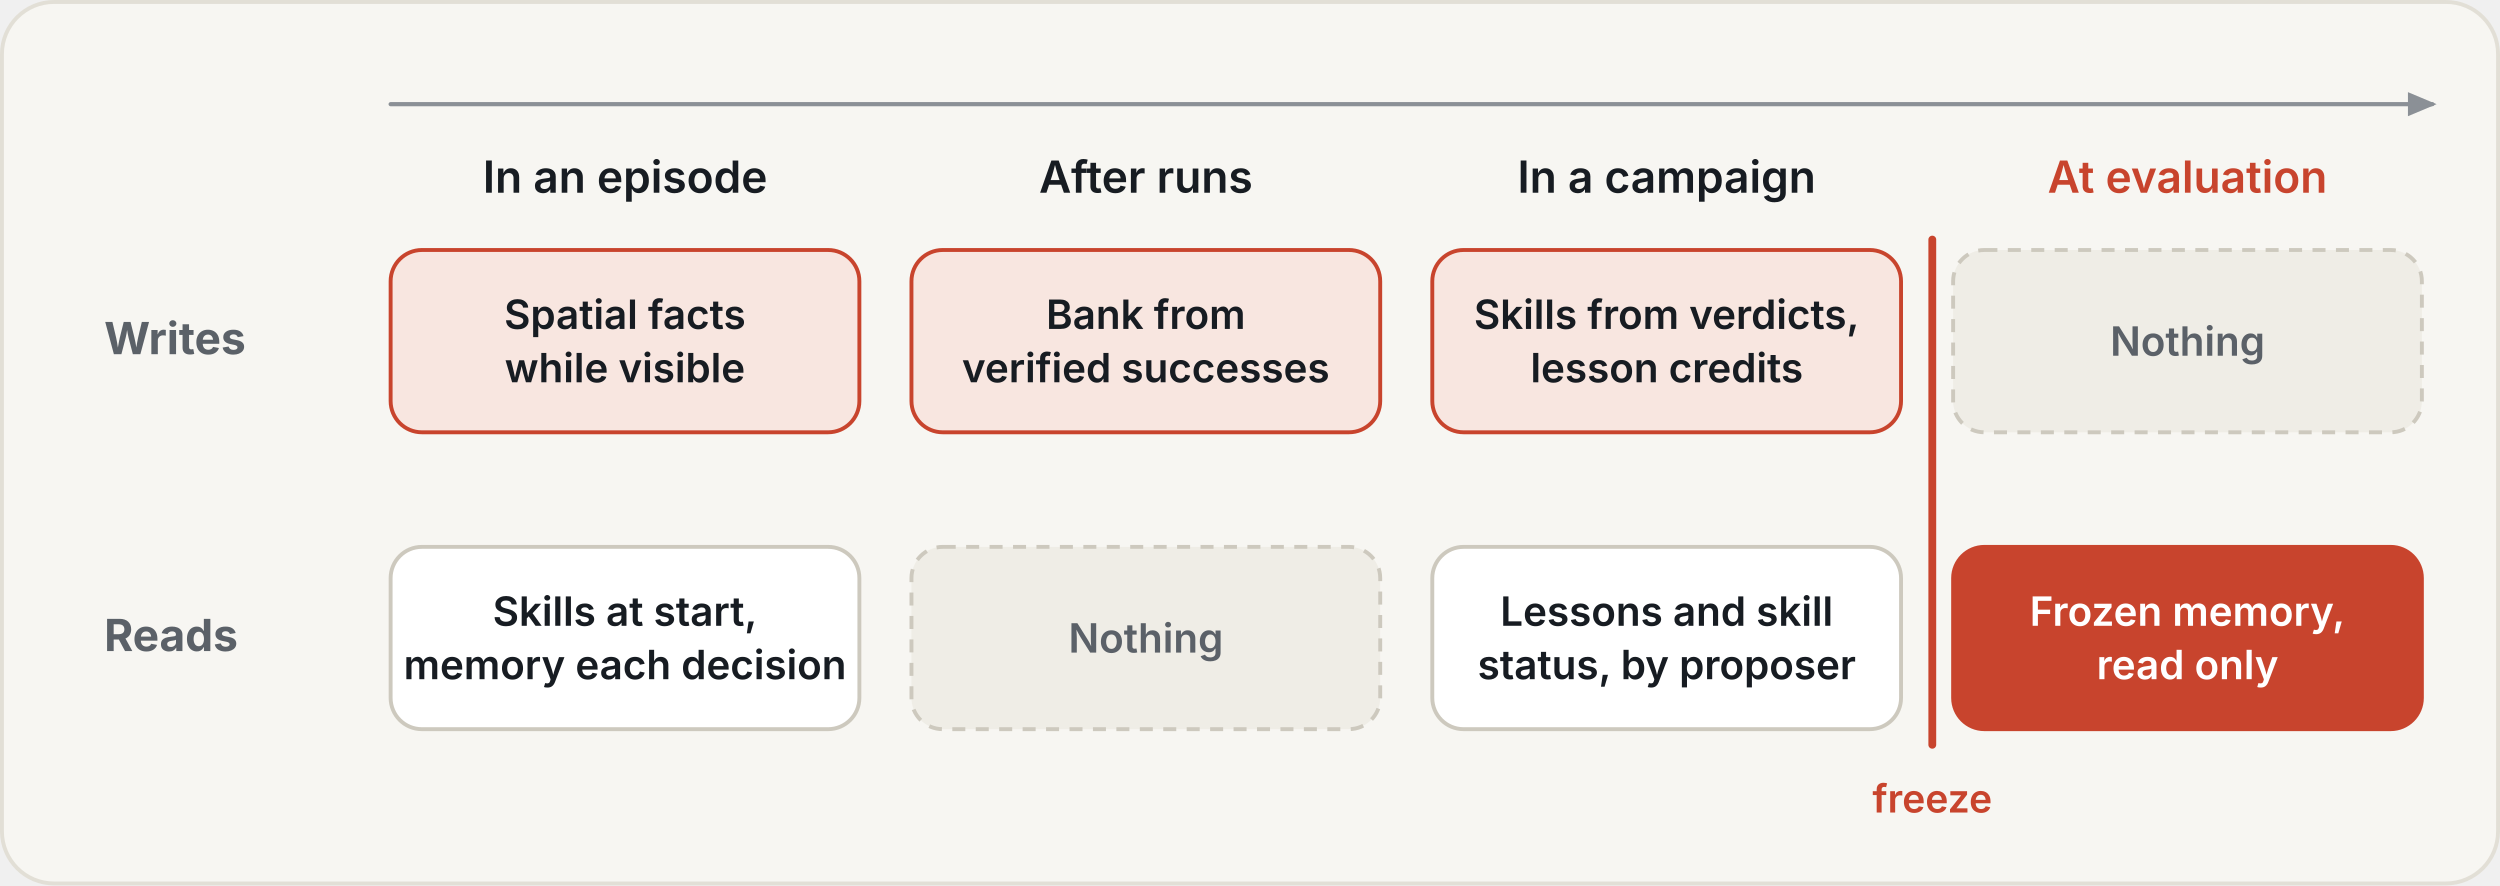
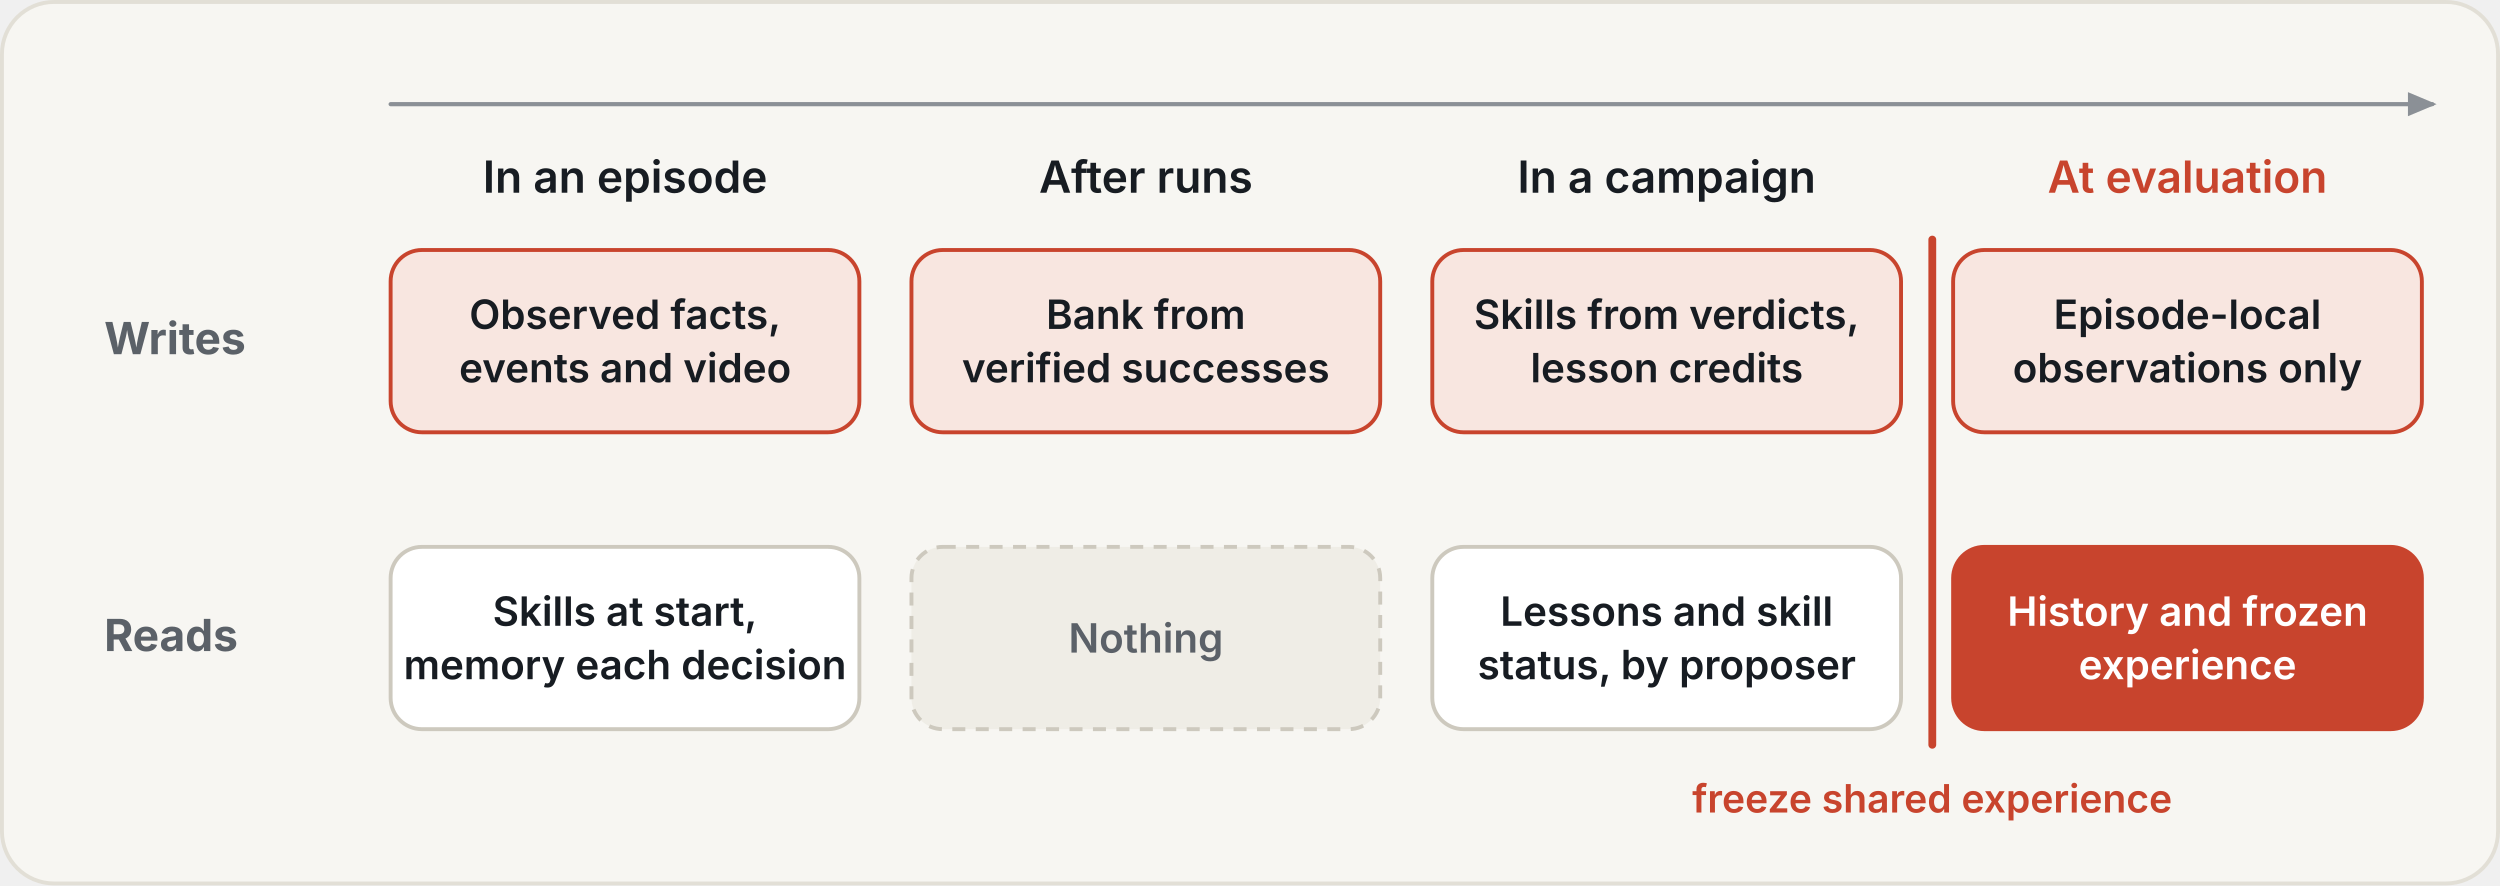
<svg xmlns="http://www.w3.org/2000/svg" viewBox="0 0 960 340" width="960" height="340" role="img" aria-labelledby="t d">
  <defs>
    <path id="b384" d="M135 0V1490H716Q970 1490 1110 1358Q1249 1225 1249 1005Q1249 852 1181 744Q1113 635 985 581L1302 0H964L680 532H440V0ZM440 779H660Q934 779 934 1005Q934 1118 866 1178Q799 1238 659 1238H440Z" />
    <path id="b459" d="M449 0 49 1490H382L555 757Q578 654 598 537Q617 420 635 305Q655 420 676 537Q697 654 722 757L904 1490H1221L1402 757Q1427 655 1448 539Q1469 423 1489 309Q1507 423 1526 539Q1546 655 1569 757L1742 1490H2076L1675 0H1327L1129 762Q1109 843 1093 932Q1077 1022 1061 1118Q1047 1025 1032 936Q1017 846 995 762L798 0Z" />
    <path id="b507" d="M440 -22Q280 -22 174 62Q68 147 68 313Q68 438 128 509Q188 580 284 613Q380 646 490 656Q634 670 698 686Q761 701 761 756V761Q761 832 716 871Q670 910 586 910Q499 910 446 872Q393 835 375 781L100 827Q143 972 272 1052Q400 1132 587 1132Q707 1132 816 1094Q924 1056 992 972Q1061 889 1061 753V0H777V155H767Q726 77 645 28Q564 -22 440 -22ZM525 189Q630 189 696 250Q763 311 763 400V521Q745 508 704 498Q664 489 619 482Q574 474 541 470Q458 458 407 423Q356 388 356 321Q356 256 404 222Q451 189 525 189Z" />
    <path id="b597" d="M537 -19Q408 -19 305 48Q202 114 142 242Q81 371 81 557Q81 748 143 876Q205 1004 308 1068Q411 1132 535 1132Q630 1132 693 1100Q756 1068 794 1021Q833 974 853 930H863V1490H1163V0H868V179H853Q832 134 793 88Q754 43 691 12Q628 -19 537 -19ZM629 222Q743 222 806 314Q869 406 869 558Q869 710 806 801Q744 892 629 892Q511 892 450 798Q389 705 389 558Q389 410 450 316Q512 222 629 222Z" />
    <path id="b614" d="M633 -22Q462 -22 338 48Q214 118 148 247Q81 376 81 553Q81 726 148 856Q214 986 334 1059Q455 1132 618 1132Q764 1132 883 1070Q1002 1008 1072 882Q1143 756 1143 565V481H378Q383 344 454 274Q525 204 638 204Q717 204 774 238Q830 271 854 336L1126 285Q1085 146 956 62Q828 -22 633 -22ZM380 669H854Q843 778 784 842Q725 906 621 906Q513 906 451 840Q389 773 380 669Z" />
    <path id="b689" d="M128 0V1118H428V0ZM278 1264Q210 1264 162 1309Q114 1354 114 1418Q114 1482 162 1527Q210 1572 278 1572Q346 1572 394 1527Q443 1482 443 1418Q443 1354 394 1309Q346 1264 278 1264Z" />
    <path id="b852" d="M128 0V1118H418V923H430Q461 1026 534 1080Q606 1133 700 1133Q751 1133 797 1123V855Q777 861 738 866Q700 870 667 870Q563 870 496 805Q428 740 428 636V0Z" />
    <path id="b871" d="M572 -22Q370 -22 238 64Q107 150 78 306L357 354Q400 198 581 198Q667 198 716 230Q766 263 766 313Q766 398 622 428L429 468Q107 534 107 785Q107 946 236 1039Q365 1132 577 1132Q776 1132 894 1051Q1012 970 1043 834L777 787Q759 844 711 880Q663 917 581 917Q507 917 457 886Q407 854 407 804Q407 762 440 732Q472 703 551 687L752 647Q1072 582 1072 345Q1072 235 1008 152Q944 70 831 24Q718 -22 572 -22Z" />
    <path id="b889" d="M683 1118V889H474V327Q474 223 576 223Q593 223 624 228Q654 232 671 236L714 11Q664 -4 614 -10Q565 -16 520 -16Q352 -16 263 66Q174 147 174 301V889H20V1118H174V1384H474V1118Z" />
    <path id="sb1022" d="M122 0V166L699 892V901H140V1118H1018V938L468 226V217H1037V0Z" />
-     <path id="sb137" d="M150 0V1490H1104V1265H417V818H1037V596H417V0Z" />
+     <path id="sb1459" d="M811 728V513H141V728Z" />
    <path id="sb1501" d="M123 -383 211 220H479L305 -383Z" />
+     <path id="sb161" d="M150 0V1490H417V874H1110V1490H1377V0H1110V649H417V0Z" />
    <path id="sb197" d="M417 1490V0H150V1490Z" />
    <path id="sb2" d="M50 0 570 1490H909L1441 0H1148L1021 369H464L342 0ZM535 584H948L883 774Q850 877 814 1002Q779 1127 737 1282Q697 1126 663 1000Q629 873 598 774Z" />
    <path id="sb281" d="M150 0V1490H417V225H1075V0Z" />
    <path id="sb300" d="M150 0V1490H452L967 669Q1007 605 1054 520Q1101 434 1150 322Q1142 430 1138 535Q1134 640 1134 708V1490H1405V0H1102L637 739Q598 801 564 862Q529 923 491 995Q453 1067 403 1164Q410 1026 416 914Q422 802 422 740V0Z" />
+     <path id="sb321" d="M788 -20Q592 -20 438 71Q283 162 193 333Q103 504 103 744Q103 985 193 1156Q283 1328 438 1419Q592 1510 788 1510Q983 1510 1138 1419Q1292 1328 1382 1156Q1471 985 1471 744Q1471 503 1382 332Q1292 162 1138 71Q983 -20 788 -20ZM788 219Q970 219 1086 354Q1202 489 1202 744Q1202 1000 1086 1136Q970 1271 788 1271Q605 1271 488 1136Q371 1000 371 744Q371 490 488 354Q605 219 788 219Z" />
    <path id="sb397" d="M673 -23Q413 -23 258 97Q104 217 95 438H358Q367 320 456 262Q545 205 671 205Q803 205 886 264Q970 324 970 420Q970 507 896 552Q822 596 701 627L532 671Q345 719 240 816Q136 913 136 1071Q136 1203 207 1302Q278 1400 401 1455Q524 1510 680 1510Q839 1510 958 1455Q1078 1400 1146 1303Q1214 1206 1217 1082H958Q948 1177 872 1230Q797 1283 676 1283Q550 1283 478 1228Q406 1172 406 1087Q406 1024 444 984Q483 945 542 921Q600 897 660 882L799 846Q909 819 1010 768Q1110 718 1174 633Q1237 548 1237 418Q1237 287 1170 188Q1103 88 977 32Q851 -23 673 -23Z" />
    <path id="sb507" d="M450 -23Q344 -23 259 16Q174 54 125 129Q76 204 76 314Q76 440 138 510Q199 579 296 610Q394 642 502 653Q648 669 713 682Q778 696 778 754V759Q778 841 728 886Q678 932 583 932Q485 932 427 889Q369 846 349 791L108 840Q157 988 286 1060Q414 1132 582 1132Q661 1132 742 1114Q822 1095 889 1052Q956 1008 997 934Q1038 859 1038 747V0H789V154H779Q742 82 661 30Q580 -23 450 -23ZM517 170Q637 170 708 239Q780 308 780 401V533Q762 519 716 508Q670 498 618 490Q567 483 533 478Q445 466 386 430Q328 394 328 317Q328 245 381 208Q434 170 517 170Z" />
    <path id="sb578" d="M728 -20Q632 -20 568 12Q505 45 467 91Q429 137 409 177H392V0H138V1490H398V933H409Q428 972 465 1018Q502 1065 566 1098Q630 1132 729 1132Q858 1132 962 1066Q1067 1000 1128 872Q1190 743 1190 557Q1190 373 1130 244Q1069 115 965 48Q861 -20 728 -20ZM658 194Q788 194 856 298Q923 401 923 558Q923 714 856 816Q790 918 658 918Q529 918 461 820Q393 721 393 558Q393 395 462 294Q531 194 658 194Z" />
    <path id="sb586" d="M623 -23Q460 -23 340 50Q220 122 154 252Q89 381 89 553Q89 727 154 858Q220 988 340 1060Q460 1132 623 1132Q810 1132 940 1038Q1069 945 1105 781L862 730Q841 817 780 869Q719 921 625 921Q489 921 422 816Q354 711 354 554Q354 451 384 368Q414 285 474 236Q534 188 625 188Q721 188 782 242Q844 297 865 387L1108 336Q1072 169 942 73Q812 -23 623 -23Z" />
    <path id="sb597" d="M550 -20Q418 -20 314 48Q209 115 149 244Q89 373 89 557Q89 743 150 872Q211 1000 316 1066Q420 1132 549 1132Q649 1132 712 1098Q776 1065 813 1018Q850 972 870 933H881V1490H1141V0H886V177H870Q849 137 811 91Q773 45 710 12Q646 -20 550 -20ZM621 194Q748 194 817 294Q886 395 886 558Q886 721 818 820Q749 918 621 918Q489 918 422 816Q355 714 355 558Q355 401 422 298Q490 194 621 194Z" />
    <path id="sb614" d="M632 -23Q463 -23 342 48Q220 119 154 248Q89 377 89 552Q89 724 154 854Q218 985 336 1058Q455 1132 615 1132Q751 1132 868 1072Q984 1013 1055 888Q1126 764 1126 568V486H348Q353 337 432 259Q510 181 635 181Q721 181 782 218Q844 255 870 326L1109 277Q1069 142 944 60Q818 -23 632 -23ZM349 663H873Q861 783 796 856Q732 928 616 928Q497 928 428 852Q358 775 349 663Z" />
    <path id="sb647" d="M726 1118V914H484V0H225V914H20V1118H225V1225Q225 1336 272 1410Q319 1485 398 1522Q476 1560 572 1560Q641 1560 694 1549Q747 1538 772 1529L719 1327Q702 1332 678 1338Q653 1343 620 1343Q547 1343 516 1307Q484 1271 484 1205V1118Z" />
    <path id="sb65" d="M150 0V1490H720Q881 1490 988 1440Q1094 1389 1148 1302Q1201 1214 1201 1103Q1201 967 1126 889Q1050 811 941 786V771Q1020 767 1093 723Q1166 679 1212 599Q1259 519 1259 406Q1259 290 1203 198Q1147 106 1034 53Q922 0 751 0ZM417 223H709Q857 223 922 280Q988 337 988 426Q988 526 915 594Q842 662 718 662H417ZM417 855H686Q792 855 863 912Q934 970 934 1069Q934 1156 873 1212Q812 1268 692 1268H417Z" />
    <path id="sb658" d="M620 -442Q418 -442 296 -368Q174 -294 132 -183L352 -104Q378 -152 438 -198Q497 -244 619 -244Q740 -244 813 -188Q886 -131 886 -11V200H864Q844 160 807 117Q770 74 708 46Q646 17 549 17Q421 17 316 78Q212 138 150 259Q89 380 89 562Q89 745 150 872Q212 1000 317 1066Q422 1132 551 1132Q650 1132 714 1099Q778 1066 816 1020Q854 973 874 933H888V1118H1143V-3Q1143 -153 1075 -250Q1007 -347 889 -394Q771 -442 620 -442ZM622 222Q749 222 818 313Q887 404 887 564Q887 723 819 820Q751 918 622 918Q490 918 422 817Q355 716 355 564Q355 409 423 316Q491 222 622 222Z" />
    <path id="sb670" d="M398 655V0H138V1490H394V911Q496 1132 733 1132Q906 1132 1011 1022Q1116 912 1116 711V0H855V671Q855 783 797 847Q739 911 637 911Q533 911 466 844Q398 777 398 655Z" />
    <path id="sb689" d="M138 0V1118H398V0ZM268 1276Q206 1276 162 1318Q117 1359 117 1419Q117 1478 162 1520Q206 1561 268 1561Q331 1561 376 1520Q420 1478 420 1419Q420 1359 376 1318Q331 1276 268 1276Z" />
    <path id="sb727" d="M138 0V1490H398V667H417L820 1118H1125L692 635L1151 0H839L494 479L398 376V0Z" />
    <path id="sb736" d="M398 1490V0H138V1490Z" />
    <path id="sb766" d="M138 0V1118H382L390 905Q434 1024 520 1080Q607 1136 707 1136Q921 1136 994 893Q1039 1014 1136 1075Q1233 1136 1351 1136Q1502 1136 1604 1038Q1706 940 1706 754V0H1446V714Q1446 818 1389 866Q1332 914 1252 914Q1157 914 1103 855Q1049 796 1049 702V0H795V726Q795 811 742 862Q689 914 606 914Q520 914 459 856Q398 797 398 685V0Z" />
    <path id="sb773" d="M398 655V0H138V1118H384L387 895Q487 1132 733 1132Q906 1132 1010 1022Q1115 912 1115 711V0H855V671Q855 783 797 847Q739 911 637 911Q533 911 466 844Q398 777 398 655Z" />
    <path id="sb790" d="M623 -23Q460 -23 340 50Q220 122 154 252Q89 381 89 553Q89 727 154 858Q220 988 340 1060Q460 1132 623 1132Q786 1132 906 1060Q1026 988 1092 858Q1158 727 1158 553Q1158 381 1092 252Q1026 122 906 50Q786 -23 623 -23ZM623 188Q714 188 774 237Q834 286 864 369Q894 452 894 554Q894 657 864 740Q834 823 774 872Q714 921 623 921Q533 921 473 872Q413 823 384 740Q354 657 354 554Q354 452 384 369Q413 286 473 237Q533 188 623 188Z" />
    <path id="sb843" d="M138 -418V1118H392V933H409Q428 972 465 1018Q502 1065 566 1098Q630 1132 729 1132Q858 1132 962 1066Q1067 1000 1128 872Q1190 743 1190 557Q1190 373 1130 244Q1069 115 965 48Q861 -20 728 -20Q632 -20 568 12Q505 45 467 91Q429 137 409 177H398V-418ZM658 194Q788 194 856 298Q923 401 923 558Q923 714 856 816Q790 918 658 918Q529 918 461 820Q393 721 393 558Q393 395 462 294Q531 194 658 194Z" />
    <path id="sb852" d="M138 0V1118H390V931H402Q432 1028 507 1080Q582 1133 678 1133Q728 1133 773 1126V887Q757 891 721 896Q685 900 650 900Q541 900 470 832Q398 765 398 658V0Z" />
    <path id="sb871" d="M561 -23Q368 -23 242 60Q117 142 88 294L331 340Q375 176 566 176Q662 176 718 214Q775 253 775 310Q775 405 624 438L433 479Q119 547 119 792Q119 896 176 972Q233 1048 334 1090Q436 1132 570 1132Q760 1132 870 1053Q981 974 1015 844L783 798Q763 856 713 897Q663 938 573 938Q491 938 435 902Q379 865 379 808Q379 759 416 728Q452 696 538 677L728 637Q1041 570 1041 335Q1041 229 980 148Q919 68 810 22Q702 -23 561 -23Z" />
    <path id="sb889" d="M655 1118V914H439V315Q439 254 464 226Q490 197 550 197Q568 197 597 202Q626 206 645 210L686 9Q643 -4 598 -10Q553 -15 512 -15Q351 -15 265 65Q179 145 179 293V914H20V1118H179V1384H439V1118Z" />
    <path id="sb915" d="M521 -14Q348 -14 243 96Q138 206 138 407V1118H398V447Q398 335 456 271Q515 207 617 207Q721 207 788 274Q855 341 855 463V1118H1116V0H869L867 224Q767 -14 521 -14Z" />
+     <path id="sb95" d="M150 0V1490H1118V1265H417V863H1066V641H417V225H1122V0Z" />
    <path id="sb980" d="M455 0 39 1118H317L521 510Q546 436 566 361Q585 286 604 210Q622 286 641 361Q660 436 685 510L888 1118H1164L746 0Z" />
-     <path id="sb984" d="M377 0 44 1118H318L428 680Q449 588 474 480Q500 373 524 246Q548 370 574 478Q600 585 624 680L737 1118H985L1095 680Q1117 587 1143 480Q1169 372 1194 246Q1217 371 1242 478Q1266 586 1289 680L1399 1118H1675L1341 0H1078L947 456Q924 536 902 630Q880 725 859 819Q838 725 816 630Q793 535 771 456L640 0Z" />
+     <path id="sb993" d="M50 0 420 574 72 1118H358L472 928Q505 871 532 816Q560 762 586 710Q612 762 639 817Q666 872 700 928L818 1118H1098L744 568L1115 0H831L693 224Q660 279 632 332Q605 386 579 437Q554 386 528 332Q502 279 469 224L331 0Z" />
    <path id="sb998" d="M127 -399 188 -196 219 -204Q307 -228 366 -200Q425 -171 445 -75L461 -4L39 1118H317L521 510Q545 437 563 364Q581 292 597 219Q616 293 636 366Q655 438 680 510L891 1118H1166L686 -144Q635 -278 544 -352Q453 -426 301 -426Q246 -426 200 -418Q153 -410 127 -399Z" />
    <marker id="m8b9096" viewBox="0 0 10 10" refX="8.5" refY="5" markerWidth="11" markerHeight="11" orient="auto-start-reverse" markerUnits="userSpaceOnUse">
      <path d="M0,0.8 L10,5 L0,9.2 z" fill="#8b9096" />
    </marker>
  </defs>
  <rect x="0.75" y="0.75" width="958.5" height="338.5" rx="20" fill="#f7f6f2" stroke="#e2dfd6" stroke-width="1.5" />
  <path d="M150.0,40.0 L934.0,40.0" fill="none" stroke="#8b9096" stroke-width="1.6" stroke-linecap="round" stroke-linejoin="round" marker-end="url(#m8b9096)" />
  <g transform="translate(185.4 74.0) scale(0.0083 -0.0083)" fill="#171c22">
    <use href="#sb197" x="0" />
    <use href="#sb773" x="567" />
    <use href="#sb507" x="2336" />
    <use href="#sb773" x="3512" />
    <use href="#sb614" x="5281" />
    <use href="#sb843" x="6492" />
    <use href="#sb689" x="7770" />
    <use href="#sb871" x="8306" />
    <use href="#sb790" x="9431" />
    <use href="#sb597" x="10678" />
    <use href="#sb614" x="11956" />
  </g>
  <g transform="translate(399.0 74.0) scale(0.0083 -0.0083)" fill="#171c22">
    <use href="#sb2" x="0" />
    <use href="#sb647" x="1478" />
    <use href="#sb889" x="2197" />
    <use href="#sb614" x="2900" />
    <use href="#sb852" x="4111" />
    <use href="#sb852" x="5440" />
    <use href="#sb915" x="6253" />
    <use href="#sb773" x="7507" />
    <use href="#sb871" x="8760" />
  </g>
  <g transform="translate(582.7 74.0) scale(0.0083 -0.0083)" fill="#171c22">
    <use href="#sb197" x="0" />
    <use href="#sb773" x="567" />
    <use href="#sb507" x="2336" />
    <use href="#sb586" x="4028" />
    <use href="#sb507" x="5241" />
    <use href="#sb766" x="6417" />
    <use href="#sb843" x="8261" />
    <use href="#sb507" x="9559" />
    <use href="#sb689" x="10735" />
    <use href="#sb658" x="11271" />
    <use href="#sb773" x="12552" />
  </g>
  <g transform="translate(786.3 74.0) scale(0.0083 -0.0083)" fill="#c8442d">
    <use href="#sb2" x="0" />
    <use href="#sb889" x="1440" />
    <use href="#sb614" x="2679" />
    <use href="#sb980" x="3852" />
    <use href="#sb507" x="5037" />
    <use href="#sb736" x="6213" />
    <use href="#sb915" x="6749" />
    <use href="#sb507" x="8003" />
    <use href="#sb889" x="9179" />
    <use href="#sb689" x="9902" />
    <use href="#sb790" x="10438" />
    <use href="#sb773" x="11685" />
  </g>
  <g transform="translate(40.0 136.0) scale(0.0083 -0.0083)" fill="#5b6168">
    <use href="#b459" x="0" />
    <use href="#b852" x="2055" />
    <use href="#b689" x="2898" />
    <use href="#b889" x="3453" />
    <use href="#b614" x="4183" />
    <use href="#b871" x="5403" />
  </g>
  <g transform="translate(40.0 250.0) scale(0.0083 -0.0083)" fill="#5b6168">
    <use href="#b384" x="0" />
    <use href="#b614" x="1320" />
    <use href="#b507" x="2560" />
    <use href="#b597" x="3749" />
    <use href="#b871" x="5040" />
  </g>
  <rect x="150.0" y="96.0" width="180.0" height="70.0" rx="12" fill="#f8e6e0" stroke="#c8442d" stroke-width="1.5" />
-   <g transform="translate(193.6 126.3) scale(0.00757 -0.00757)" fill="#171c22">
-     <use href="#sb397" x="0" />
-     <use href="#sb843" x="1332" />
-     <use href="#sb507" x="2630" />
-     <use href="#sb889" x="3806" />
-     <use href="#sb689" x="4529" />
-     <use href="#sb507" x="5065" />
-     <use href="#sb736" x="6241" />
-     <use href="#sb647" x="7293" />
-     <use href="#sb507" x="8052" />
-     <use href="#sb586" x="9228" />
-     <use href="#sb889" x="10421" />
-     <use href="#sb871" x="11127" />
-   </g>
-   <g transform="translate(193.8 146.8) scale(0.00757 -0.00757)" fill="#171c22">
-     <use href="#sb984" x="0" />
-     <use href="#sb670" x="1719" />
-     <use href="#sb689" x="2973" />
-     <use href="#sb736" x="3509" />
-     <use href="#sb614" x="4045" />
-     <use href="#sb980" x="5772" />
-     <use href="#sb689" x="6974" />
-     <use href="#sb871" x="7510" />
-     <use href="#sb689" x="8635" />
-     <use href="#sb578" x="9171" />
-     <use href="#sb736" x="10449" />
-     <use href="#sb614" x="10985" />
+   <g transform="translate(180.2 126.3) scale(0.00757 -0.00757)" fill="#171c22">
+     <use href="#sb321" x="0" />
+     <use href="#sb578" x="1574" />
+     <use href="#sb871" x="2852" />
+     <use href="#sb614" x="3977" />
+     <use href="#sb852" x="5188" />
+     <use href="#sb980" x="6033" />
+     <use href="#sb614" x="7197" />
+     <use href="#sb597" x="8408" />
+     <use href="#sb647" x="10202" />
+     <use href="#sb507" x="10961" />
+     <use href="#sb586" x="12137" />
+     <use href="#sb889" x="13330" />
+     <use href="#sb871" x="14036" />
+     <use href="#sb1501" x="15161" />
+   </g>
+   <g transform="translate(176.3 146.8) scale(0.00757 -0.00757)" fill="#171c22">
+     <use href="#sb614" x="0" />
+     <use href="#sb980" x="1173" />
+     <use href="#sb614" x="2337" />
+     <use href="#sb773" x="3548" />
+     <use href="#sb889" x="4801" />
+     <use href="#sb871" x="5507" />
+     <use href="#sb507" x="7148" />
+     <use href="#sb773" x="8324" />
+     <use href="#sb597" x="9577" />
+     <use href="#sb980" x="11371" />
+     <use href="#sb689" x="12573" />
+     <use href="#sb597" x="13109" />
+     <use href="#sb614" x="14387" />
+     <use href="#sb790" x="15598" />
  </g>
  <rect x="150.0" y="210.0" width="180.0" height="70.0" rx="12" fill="#ffffff" stroke="#cdc9be" stroke-width="1.5" />
  <g transform="translate(189.2 240.3) scale(0.00757 -0.00757)" fill="#171c22">
    <use href="#sb397" x="0" />
    <use href="#sb727" x="1332" />
    <use href="#sb689" x="2498" />
    <use href="#sb736" x="3034" />
    <use href="#sb736" x="3570" />
    <use href="#sb871" x="4106" />
    <use href="#sb507" x="5747" />
    <use href="#sb889" x="6923" />
    <use href="#sb871" x="8162" />
    <use href="#sb889" x="9287" />
    <use href="#sb507" x="10020" />
    <use href="#sb852" x="11196" />
    <use href="#sb889" x="12046" />
    <use href="#sb1501" x="12769" />
  </g>
  <g transform="translate(155.0 260.8) scale(0.00757 -0.00757)" fill="#171c22">
    <use href="#sb766" x="0" />
    <use href="#sb614" x="1844" />
    <use href="#sb766" x="3055" />
    <use href="#sb790" x="4899" />
    <use href="#sb852" x="6146" />
    <use href="#sb998" x="6991" />
    <use href="#sb614" x="8712" />
    <use href="#sb507" x="9943" />
    <use href="#sb586" x="11119" />
    <use href="#sb670" x="12312" />
    <use href="#sb597" x="14082" />
    <use href="#sb614" x="15360" />
    <use href="#sb586" x="16571" />
    <use href="#sb689" x="17764" />
    <use href="#sb871" x="18300" />
    <use href="#sb689" x="19425" />
    <use href="#sb790" x="19961" />
    <use href="#sb773" x="21208" />
  </g>
  <rect x="350.0" y="96.0" width="180.0" height="70.0" rx="12" fill="#f8e6e0" stroke="#c8442d" stroke-width="1.5" />
  <g transform="translate(401.7 126.3) scale(0.00757 -0.00757)" fill="#171c22">
    <use href="#sb65" x="0" />
    <use href="#sb507" x="1350" />
    <use href="#sb773" x="2526" />
    <use href="#sb727" x="3779" />
    <use href="#sb647" x="5461" />
    <use href="#sb852" x="6257" />
    <use href="#sb790" x="7025" />
    <use href="#sb766" x="8272" />
  </g>
  <g transform="translate(369.4 146.8) scale(0.00757 -0.00757)" fill="#171c22">
    <use href="#sb980" x="0" />
    <use href="#sb614" x="1164" />
    <use href="#sb852" x="2375" />
    <use href="#sb689" x="3201" />
    <use href="#sb647" x="3737" />
    <use href="#sb689" x="4545" />
    <use href="#sb614" x="5081" />
    <use href="#sb597" x="6292" />
    <use href="#sb871" x="8086" />
    <use href="#sb915" x="9211" />
    <use href="#sb586" x="10465" />
    <use href="#sb586" x="11658" />
    <use href="#sb614" x="12851" />
    <use href="#sb871" x="14062" />
    <use href="#sb871" x="15187" />
    <use href="#sb614" x="16312" />
    <use href="#sb871" x="17523" />
  </g>
  <rect x="350.0" y="210.0" width="180.0" height="70.0" rx="12" fill="#efede6" stroke="#cdc9be" stroke-width="1.5" stroke-dasharray="5 4" />
  <g transform="translate(410.3 250.6) scale(0.00757 -0.00757)" fill="#5b6168">
    <use href="#sb300" x="0" />
    <use href="#sb790" x="1555" />
    <use href="#sb889" x="2802" />
    <use href="#sb670" x="3529" />
    <use href="#sb689" x="4783" />
    <use href="#sb773" x="5319" />
    <use href="#sb658" x="6572" />
  </g>
  <rect x="550.0" y="96.0" width="180.0" height="70.0" rx="12" fill="#f8e6e0" stroke="#c8442d" stroke-width="1.5" />
  <g transform="translate(566.0 126.3) scale(0.00757 -0.00757)" fill="#171c22">
    <use href="#sb397" x="0" />
    <use href="#sb727" x="1332" />
    <use href="#sb689" x="2498" />
    <use href="#sb736" x="3034" />
    <use href="#sb736" x="3570" />
    <use href="#sb871" x="4106" />
    <use href="#sb647" x="5747" />
    <use href="#sb852" x="6543" />
    <use href="#sb790" x="7311" />
    <use href="#sb766" x="8558" />
    <use href="#sb980" x="10918" />
    <use href="#sb614" x="12082" />
    <use href="#sb852" x="13293" />
    <use href="#sb597" x="14061" />
    <use href="#sb689" x="15339" />
    <use href="#sb586" x="15875" />
    <use href="#sb889" x="17068" />
    <use href="#sb871" x="17774" />
    <use href="#sb1501" x="18899" />
  </g>
  <g transform="translate(587.7 146.8) scale(0.00757 -0.00757)" fill="#171c22">
    <use href="#sb736" x="0" />
    <use href="#sb614" x="536" />
    <use href="#sb871" x="1747" />
    <use href="#sb871" x="2872" />
    <use href="#sb790" x="3997" />
    <use href="#sb773" x="5244" />
    <use href="#sb586" x="7013" />
    <use href="#sb852" x="8206" />
    <use href="#sb614" x="8974" />
    <use href="#sb597" x="10185" />
    <use href="#sb689" x="11463" />
    <use href="#sb889" x="11999" />
    <use href="#sb871" x="12705" />
  </g>
  <rect x="550.0" y="210.0" width="180.0" height="70.0" rx="12" fill="#ffffff" stroke="#cdc9be" stroke-width="1.5" />
  <g transform="translate(576.1 240.3) scale(0.00757 -0.00757)" fill="#171c22">
    <use href="#sb281" x="0" />
    <use href="#sb614" x="1158" />
    <use href="#sb871" x="2369" />
    <use href="#sb871" x="3494" />
    <use href="#sb790" x="4619" />
    <use href="#sb773" x="5866" />
    <use href="#sb871" x="7119" />
    <use href="#sb507" x="8760" />
    <use href="#sb773" x="9936" />
    <use href="#sb597" x="11189" />
    <use href="#sb871" x="12983" />
    <use href="#sb727" x="14108" />
    <use href="#sb689" x="15274" />
    <use href="#sb736" x="15810" />
    <use href="#sb736" x="16346" />
  </g>
  <g transform="translate(567.4 260.8) scale(0.00757 -0.00757)" fill="#171c22">
    <use href="#sb871" x="0" />
    <use href="#sb889" x="1125" />
    <use href="#sb507" x="1858" />
    <use href="#sb889" x="3034" />
    <use href="#sb915" x="3757" />
    <use href="#sb871" x="5011" />
    <use href="#sb1501" x="6136" />
    <use href="#sb578" x="7263" />
    <use href="#sb998" x="8503" />
    <use href="#sb843" x="10224" />
    <use href="#sb852" x="11502" />
    <use href="#sb790" x="12270" />
    <use href="#sb843" x="13517" />
    <use href="#sb790" x="14795" />
    <use href="#sb871" x="16042" />
    <use href="#sb614" x="17167" />
    <use href="#sb852" x="18378" />
  </g>
-   <rect x="750.0" y="96.0" width="180.0" height="70.0" rx="12" fill="#efede6" stroke="#cdc9be" stroke-width="1.5" stroke-dasharray="5 4" />
-   <g transform="translate(810.3 136.6) scale(0.00757 -0.00757)" fill="#5b6168">
-     <use href="#sb300" x="0" />
-     <use href="#sb790" x="1555" />
-     <use href="#sb889" x="2802" />
-     <use href="#sb670" x="3529" />
-     <use href="#sb689" x="4783" />
-     <use href="#sb773" x="5319" />
-     <use href="#sb658" x="6572" />
+   <rect x="750.0" y="96.0" width="180.0" height="70.0" rx="12" fill="#f8e6e0" stroke="#c8442d" stroke-width="1.5" />
+   <g transform="translate(788.6 126.3) scale(0.00757 -0.00757)" fill="#171c22">
+     <use href="#sb95" x="0" />
+     <use href="#sb843" x="1240" />
+     <use href="#sb689" x="2518" />
+     <use href="#sb871" x="3054" />
+     <use href="#sb790" x="4179" />
+     <use href="#sb597" x="5426" />
+     <use href="#sb614" x="6704" />
+     <use href="#sb1459" x="7915" />
+     <use href="#sb736" x="8868" />
+     <use href="#sb790" x="9404" />
+     <use href="#sb586" x="10651" />
+     <use href="#sb507" x="11864" />
+     <use href="#sb736" x="13040" />
+   </g>
+   <g transform="translate(772.9 146.8) scale(0.00757 -0.00757)" fill="#171c22">
+     <use href="#sb790" x="0" />
+     <use href="#sb578" x="1247" />
+     <use href="#sb871" x="2525" />
+     <use href="#sb614" x="3650" />
+     <use href="#sb852" x="4861" />
+     <use href="#sb980" x="5706" />
+     <use href="#sb507" x="6891" />
+     <use href="#sb889" x="8067" />
+     <use href="#sb689" x="8790" />
+     <use href="#sb790" x="9326" />
+     <use href="#sb773" x="10573" />
+     <use href="#sb871" x="11826" />
+     <use href="#sb790" x="13467" />
+     <use href="#sb773" x="14714" />
+     <use href="#sb736" x="15967" />
+     <use href="#sb998" x="16520" />
  </g>
  <rect x="750.0" y="210.0" width="180.0" height="70.0" rx="12" fill="#c8442d" stroke="#c8442d" stroke-width="1.5" />
-   <g transform="translate(779.4 240.3) scale(0.00757 -0.00757)" fill="#ffffff">
-     <use href="#sb137" x="0" />
-     <use href="#sb852" x="1157" />
-     <use href="#sb790" x="1925" />
-     <use href="#sb1022" x="3135" />
-     <use href="#sb614" x="4257" />
-     <use href="#sb773" x="5468" />
-     <use href="#sb766" x="7237" />
-     <use href="#sb614" x="9081" />
-     <use href="#sb766" x="10292" />
-     <use href="#sb790" x="12136" />
-     <use href="#sb852" x="13383" />
-     <use href="#sb998" x="14228" />
-     <use href="#sb1501" x="15350" />
-   </g>
-   <g transform="translate(805.1 260.8) scale(0.00757 -0.00757)" fill="#ffffff">
-     <use href="#sb852" x="0" />
-     <use href="#sb614" x="768" />
-     <use href="#sb507" x="1999" />
-     <use href="#sb597" x="3175" />
-     <use href="#sb790" x="4969" />
-     <use href="#sb773" x="6216" />
-     <use href="#sb736" x="7469" />
-     <use href="#sb998" x="8022" />
+   <g transform="translate(770.8 240.3) scale(0.00757 -0.00757)" fill="#ffffff">
+     <use href="#sb161" x="0" />
+     <use href="#sb689" x="1527" />
+     <use href="#sb871" x="2063" />
+     <use href="#sb889" x="3188" />
+     <use href="#sb790" x="3891" />
+     <use href="#sb852" x="5138" />
+     <use href="#sb998" x="5983" />
+     <use href="#sb507" x="7704" />
+     <use href="#sb773" x="8880" />
+     <use href="#sb597" x="10133" />
+     <use href="#sb647" x="11927" />
+     <use href="#sb852" x="12723" />
+     <use href="#sb790" x="13491" />
+     <use href="#sb1022" x="14701" />
+     <use href="#sb614" x="15823" />
+     <use href="#sb773" x="17034" />
+   </g>
+   <g transform="translate(798.2 260.8) scale(0.00757 -0.00757)" fill="#ffffff">
+     <use href="#sb614" x="0" />
+     <use href="#sb993" x="1168" />
+     <use href="#sb843" x="2333" />
+     <use href="#sb614" x="3611" />
+     <use href="#sb852" x="4822" />
+     <use href="#sb689" x="5648" />
+     <use href="#sb614" x="6184" />
+     <use href="#sb773" x="7395" />
+     <use href="#sb586" x="8648" />
+     <use href="#sb614" x="9841" />
  </g>
  <line x1="742" y1="92" x2="742" y2="286" stroke="#c8442d" stroke-width="3" stroke-linecap="round" />
-   <g transform="translate(719.0 312.0) scale(0.00732 -0.00732)" fill="#c8442d">
+   <g transform="translate(649.8 312.0) scale(0.00732 -0.00732)" fill="#c8442d">
    <use href="#sb647" x="0" />
    <use href="#sb852" x="796" />
    <use href="#sb614" x="1564" />
    <use href="#sb614" x="2775" />
    <use href="#sb1022" x="3949" />
    <use href="#sb614" x="5071" />
+     <use href="#sb871" x="6798" />
+     <use href="#sb670" x="7923" />
+     <use href="#sb507" x="9177" />
+     <use href="#sb852" x="10353" />
+     <use href="#sb614" x="11121" />
+     <use href="#sb597" x="12332" />
+     <use href="#sb614" x="14126" />
+     <use href="#sb993" x="15294" />
+     <use href="#sb843" x="16459" />
+     <use href="#sb614" x="17737" />
+     <use href="#sb852" x="18948" />
+     <use href="#sb689" x="19774" />
+     <use href="#sb614" x="20310" />
+     <use href="#sb773" x="21521" />
+     <use href="#sb586" x="22774" />
+     <use href="#sb614" x="23967" />
  </g>
</svg>
